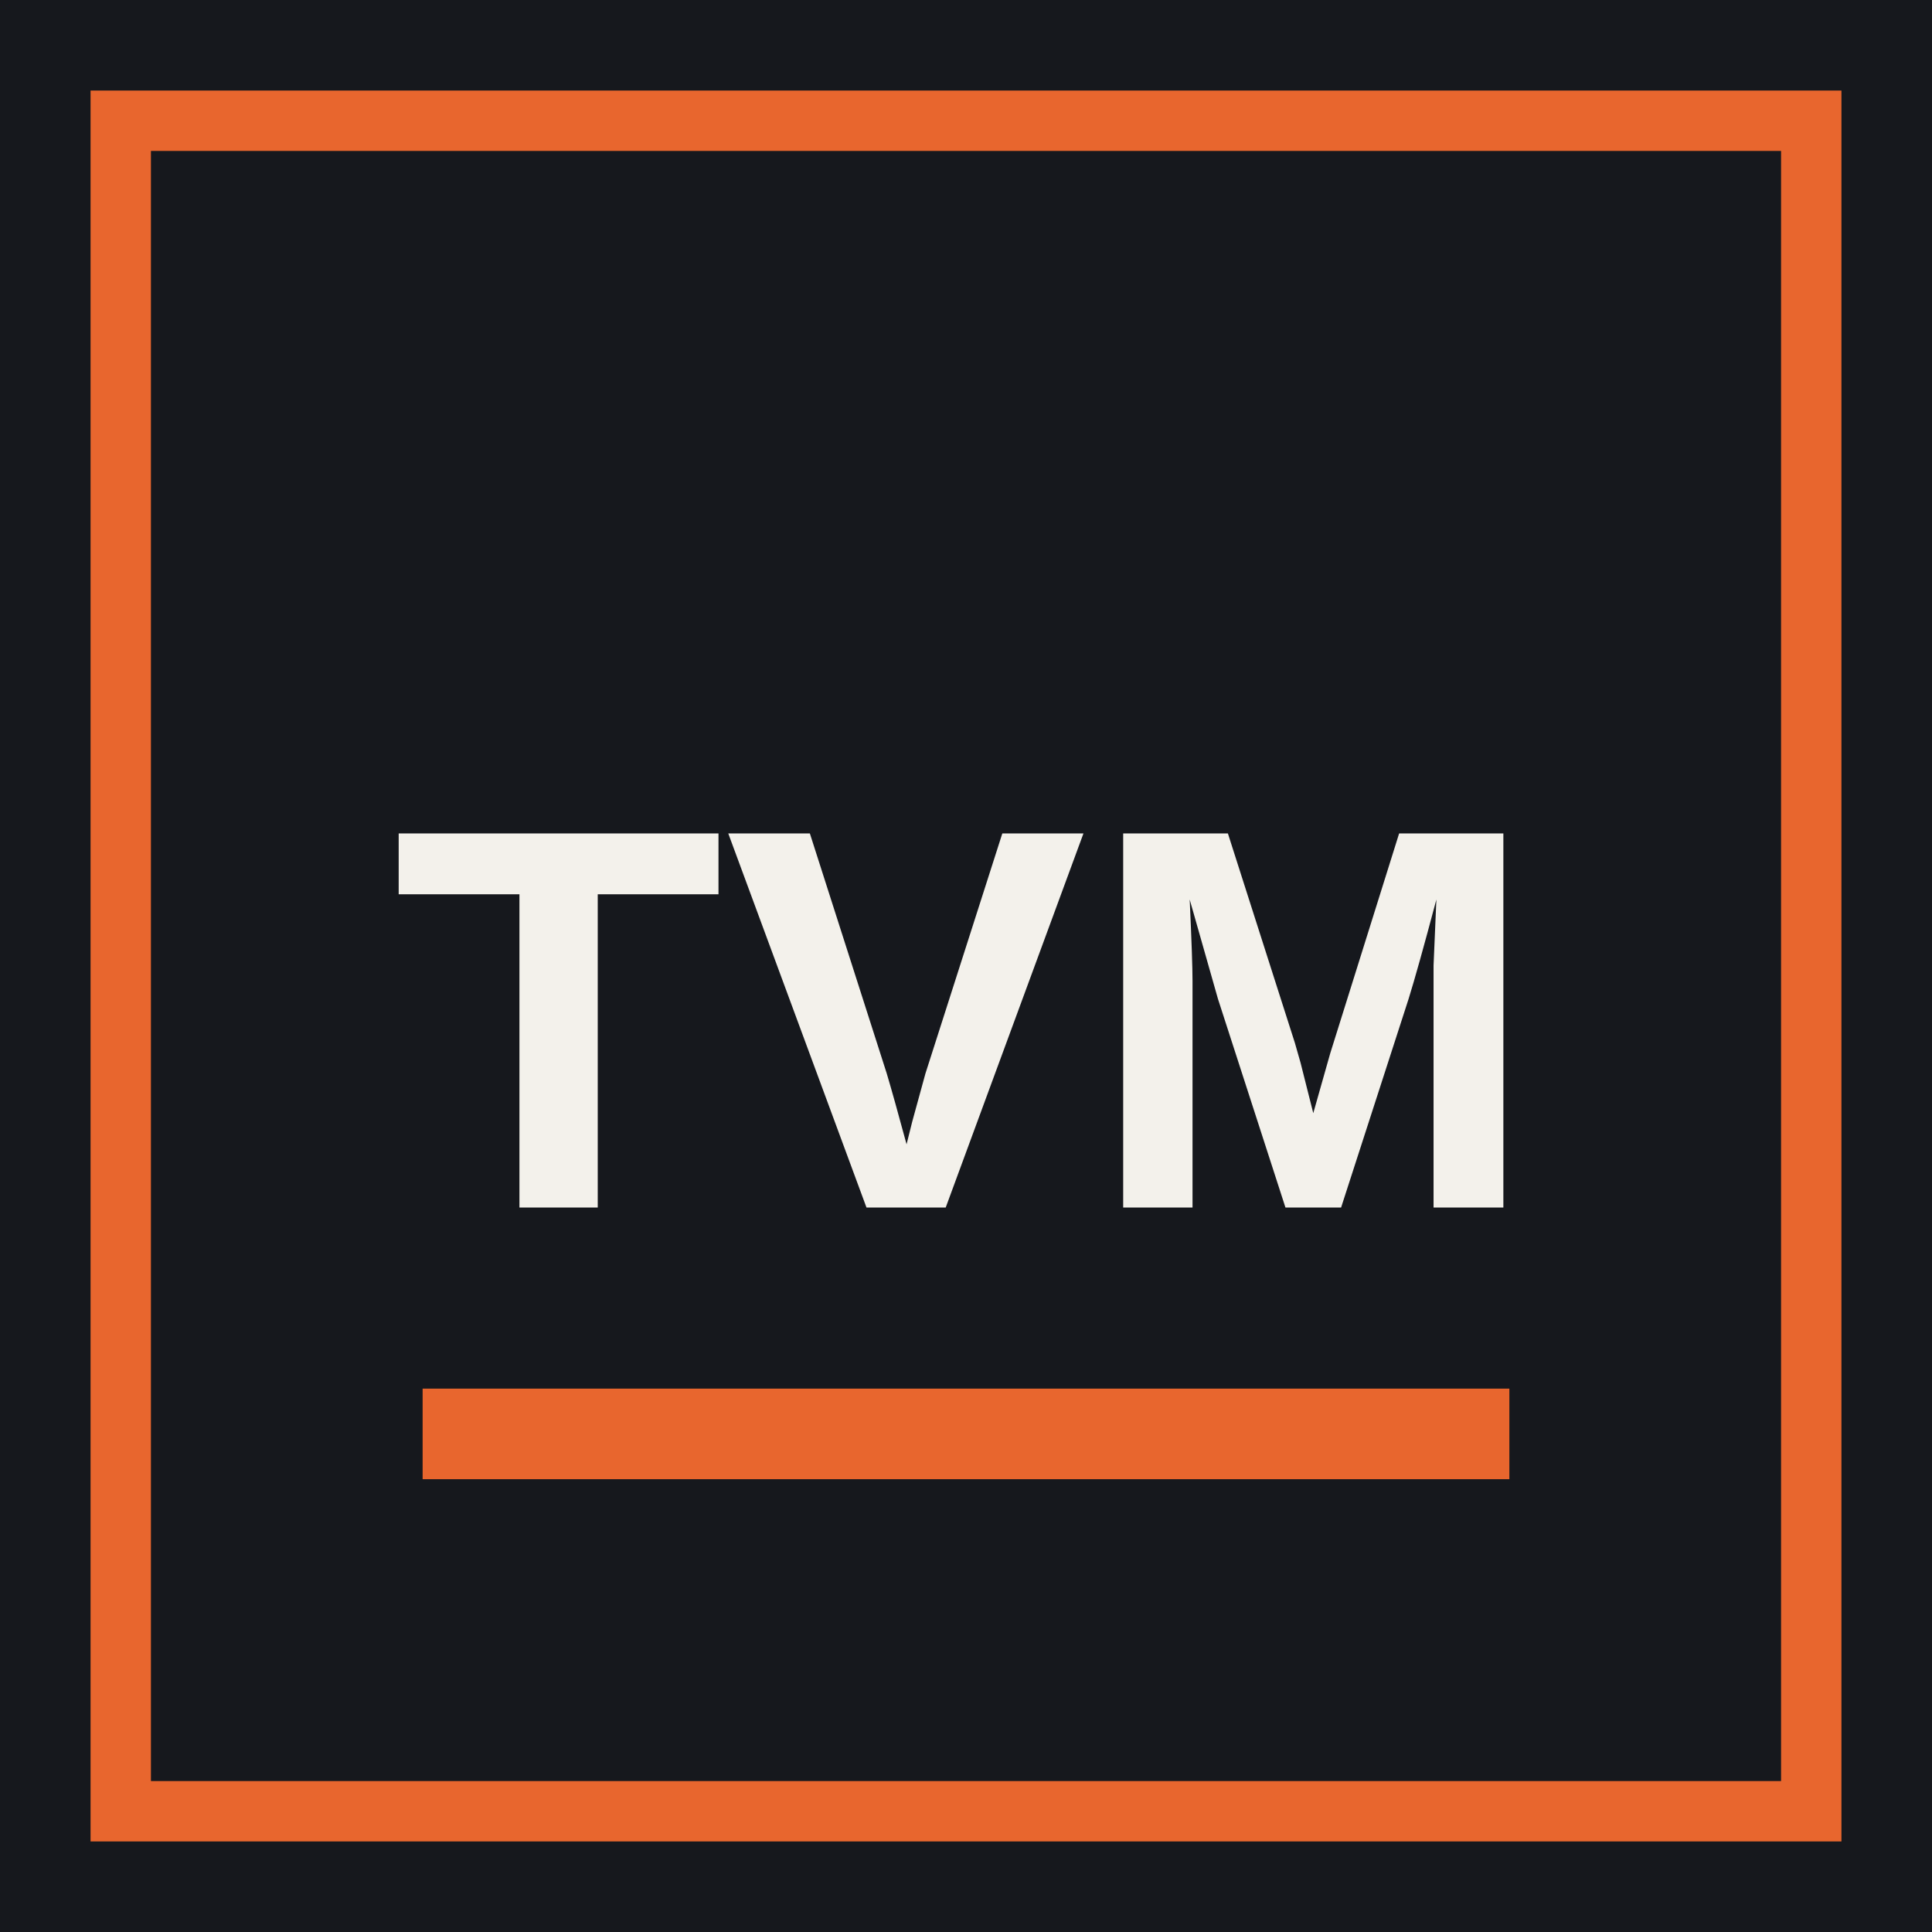
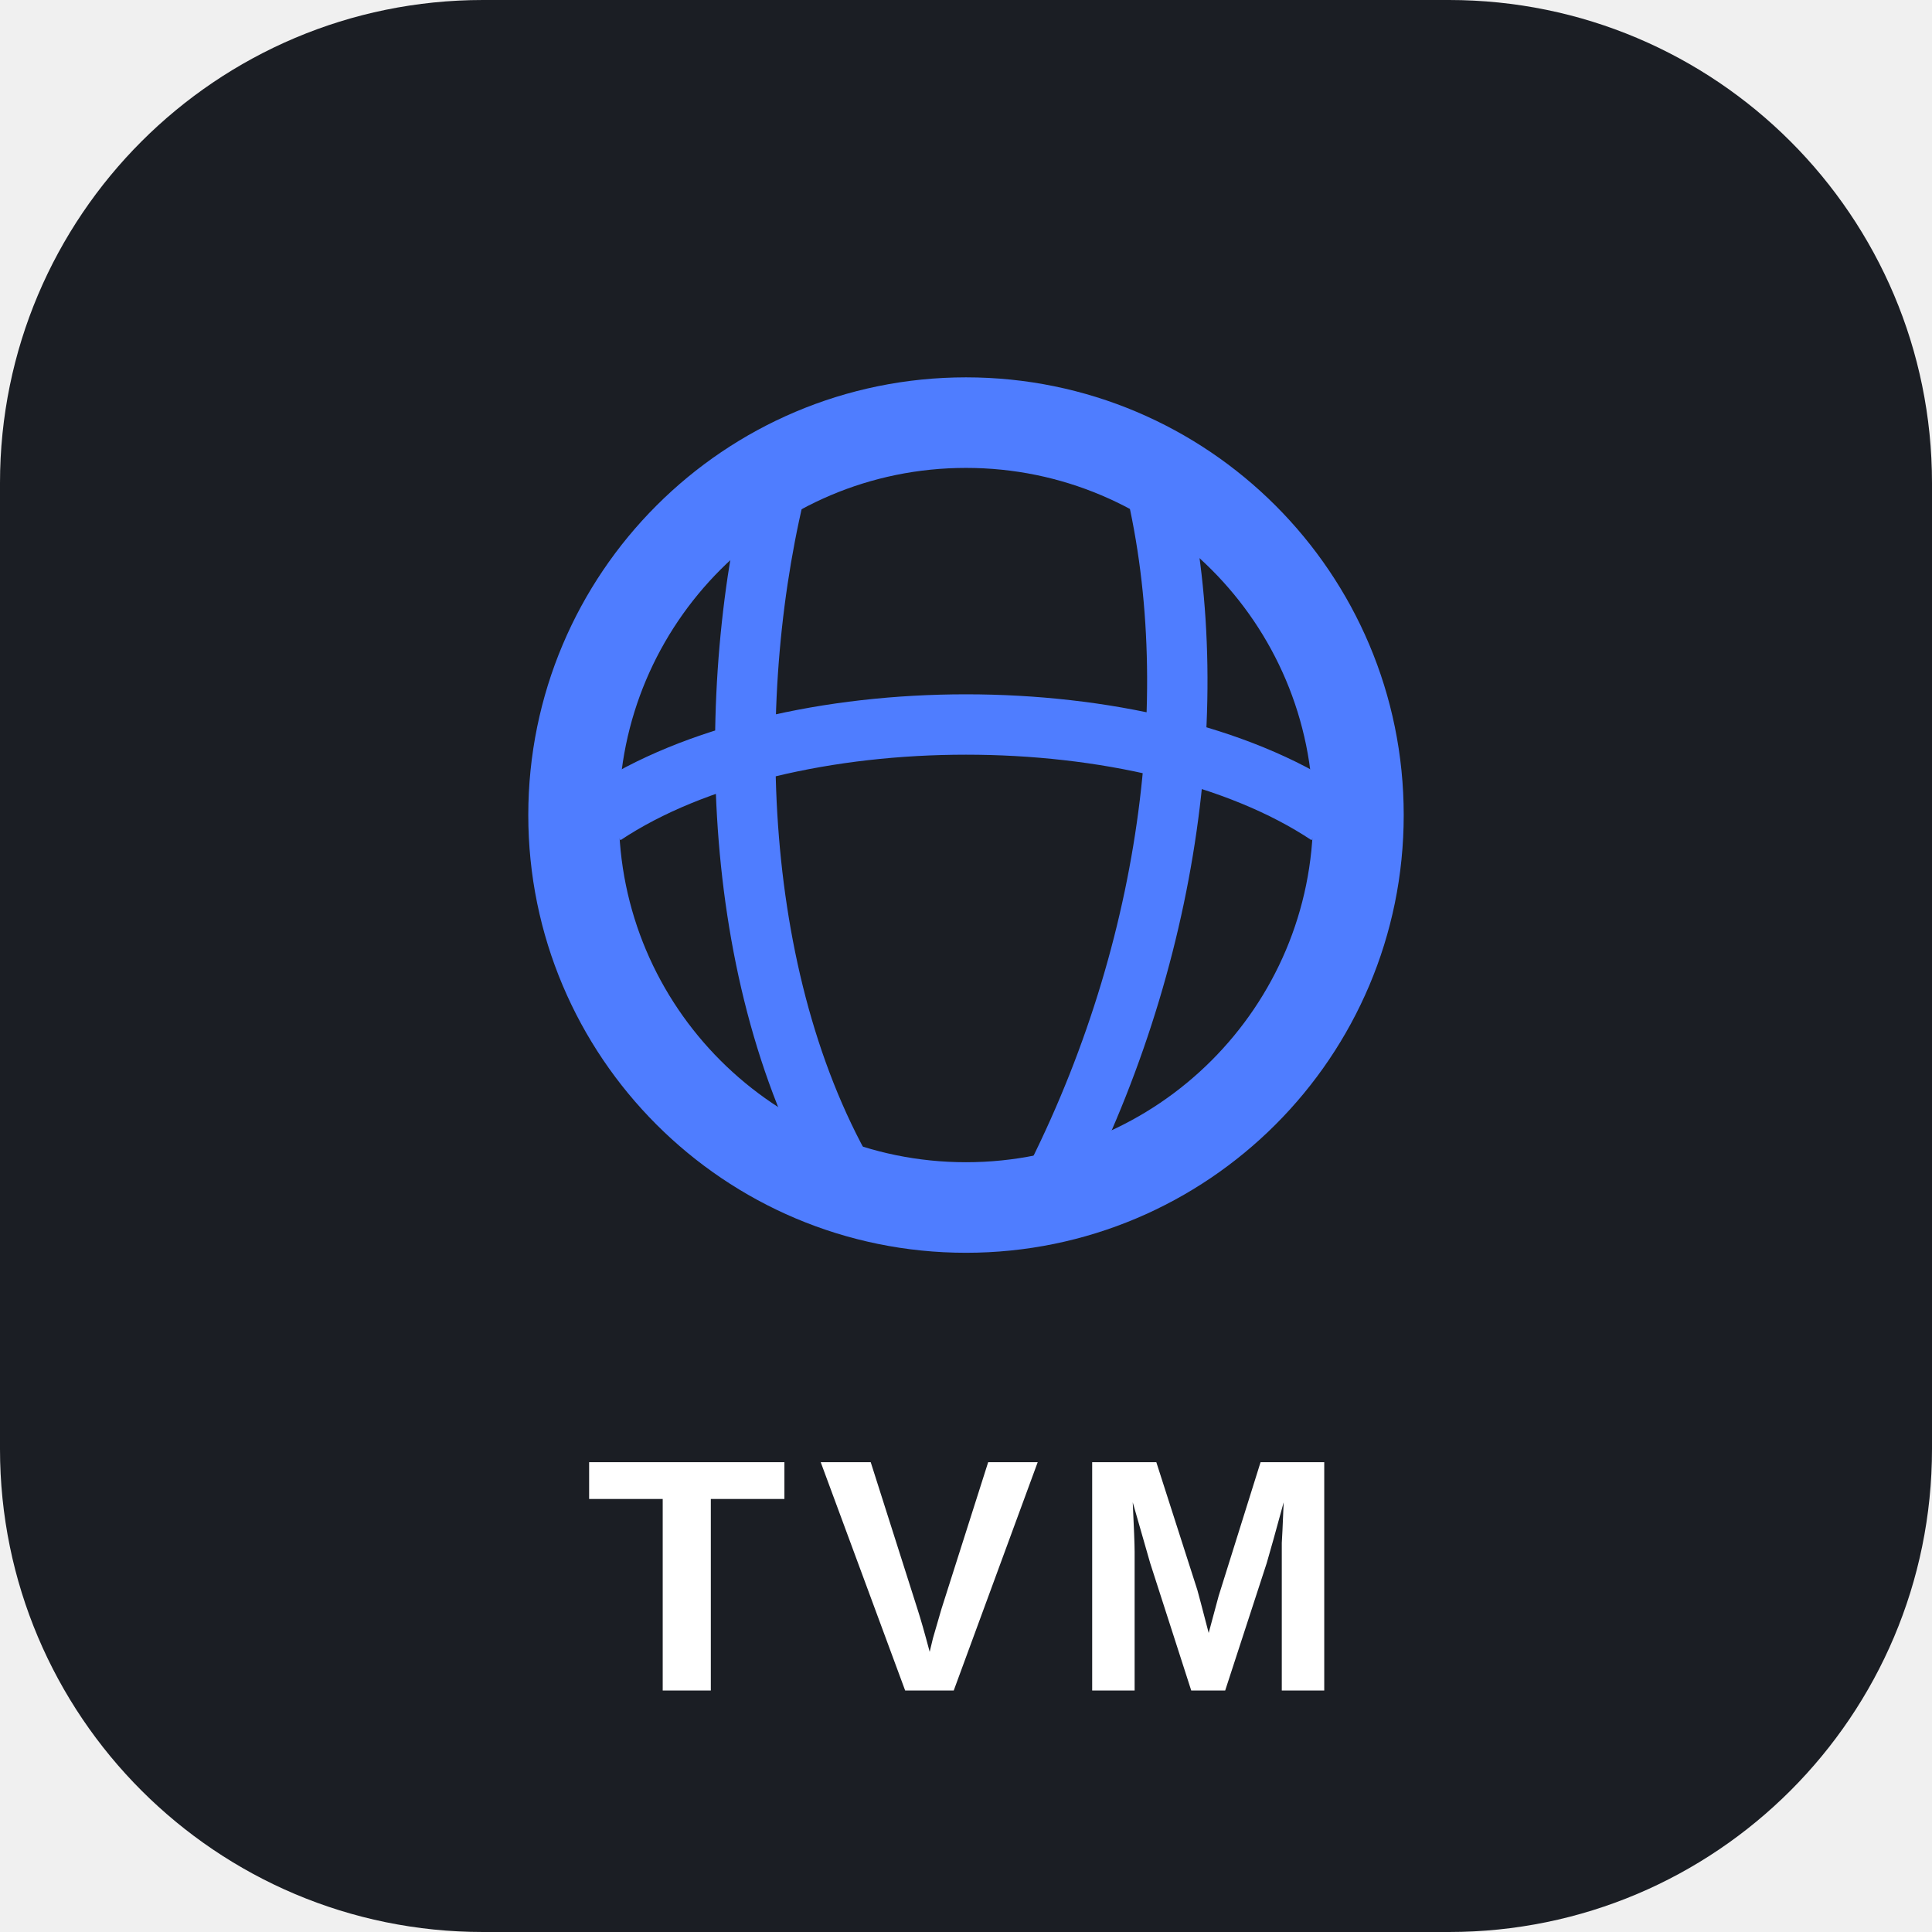
<svg xmlns="http://www.w3.org/2000/svg" viewBox="0 0 64 64">
-   <rect width="64" height="64" fill="#16181d" />
-   <rect x="4" y="4" width="56" height="56" fill="none" stroke="#e8662e" stroke-width="2" />
-   <text x="32" y="40" font-family="Arial, Helvetica, sans-serif" font-size="18" font-weight="700" text-anchor="middle" fill="#f3f1eb">TVM</text>
-   <rect x="14" y="46" width="36" height="3" fill="#e8662e" />
+   <rect width="64" height="64" rx="16" fill="#1b1e24" />
+   <circle cx="32" cy="27" r="13" fill="none" stroke="#4f7dff" stroke-width="3" />
+   <path d="M20 27c6-4 18-4 24 0M26 15c-2 7-2 17 2 24M38 15c2 7 1 16-3 24" fill="none" stroke="#4f7dff" stroke-width="2" />
+   <text x="32" y="56" font-family="Arial, Helvetica, sans-serif" font-size="11" font-weight="700" text-anchor="middle" fill="#ffffff" letter-spacing="1">TVM</text>
</svg>
